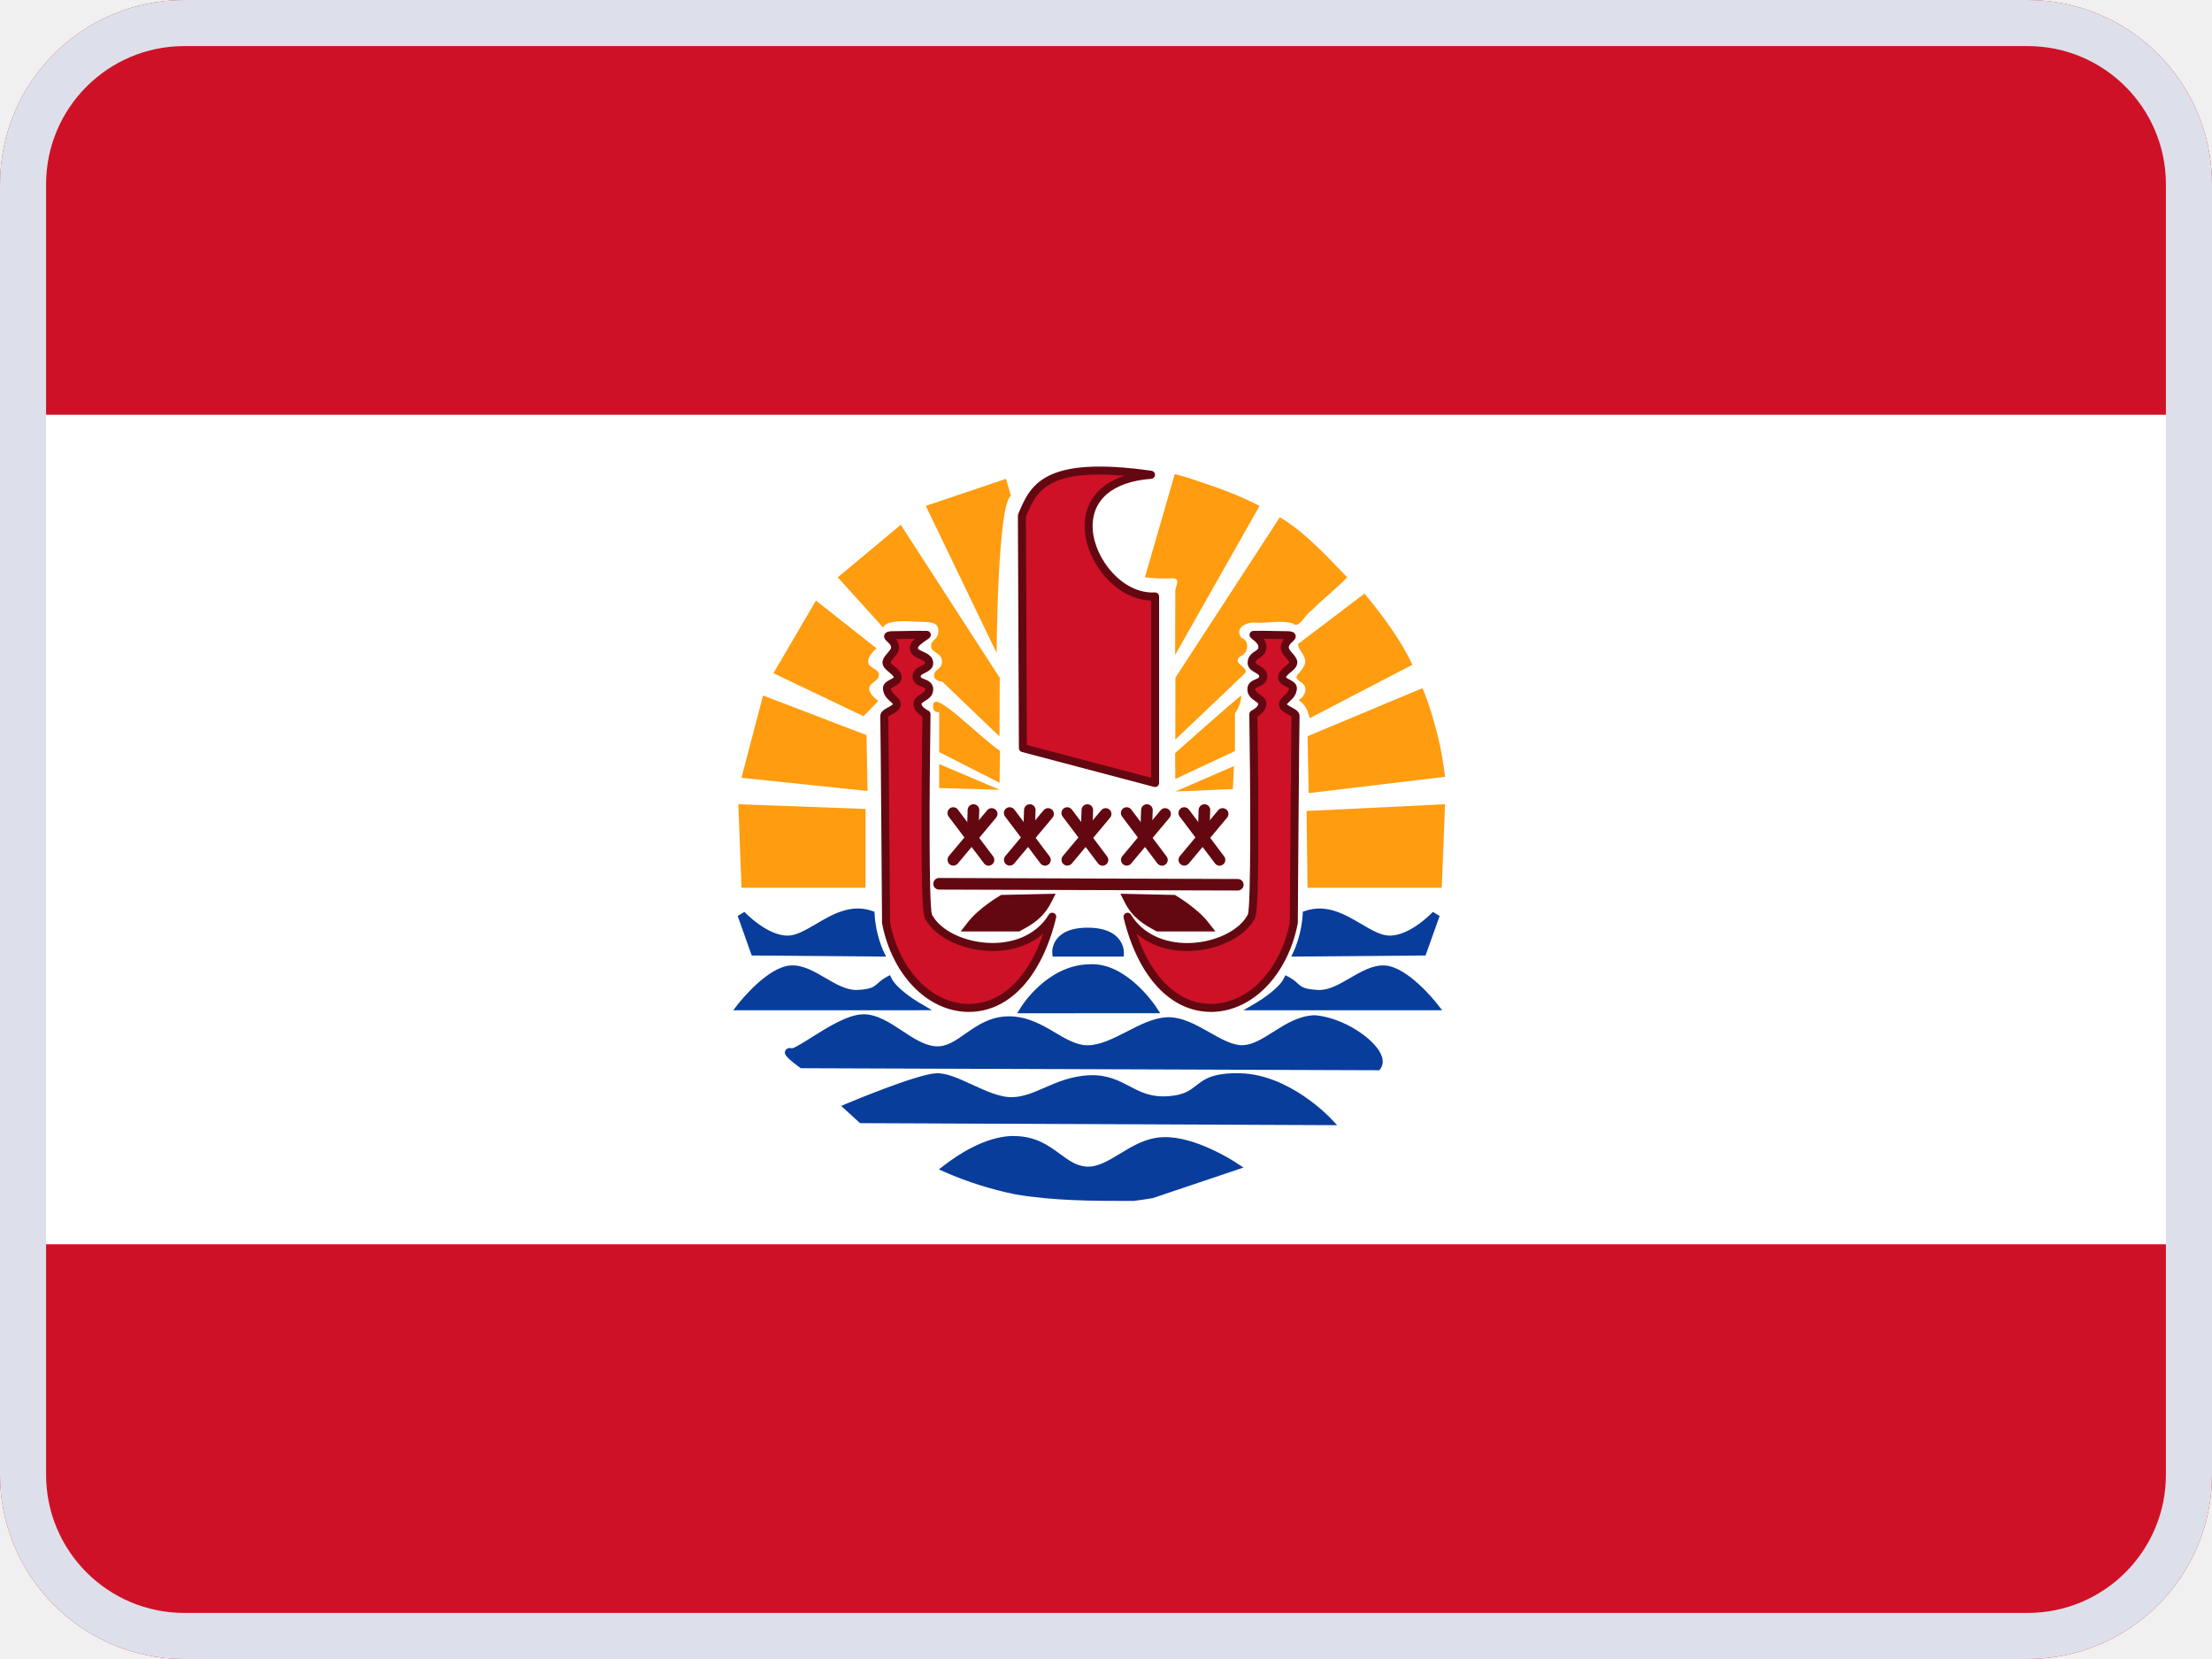
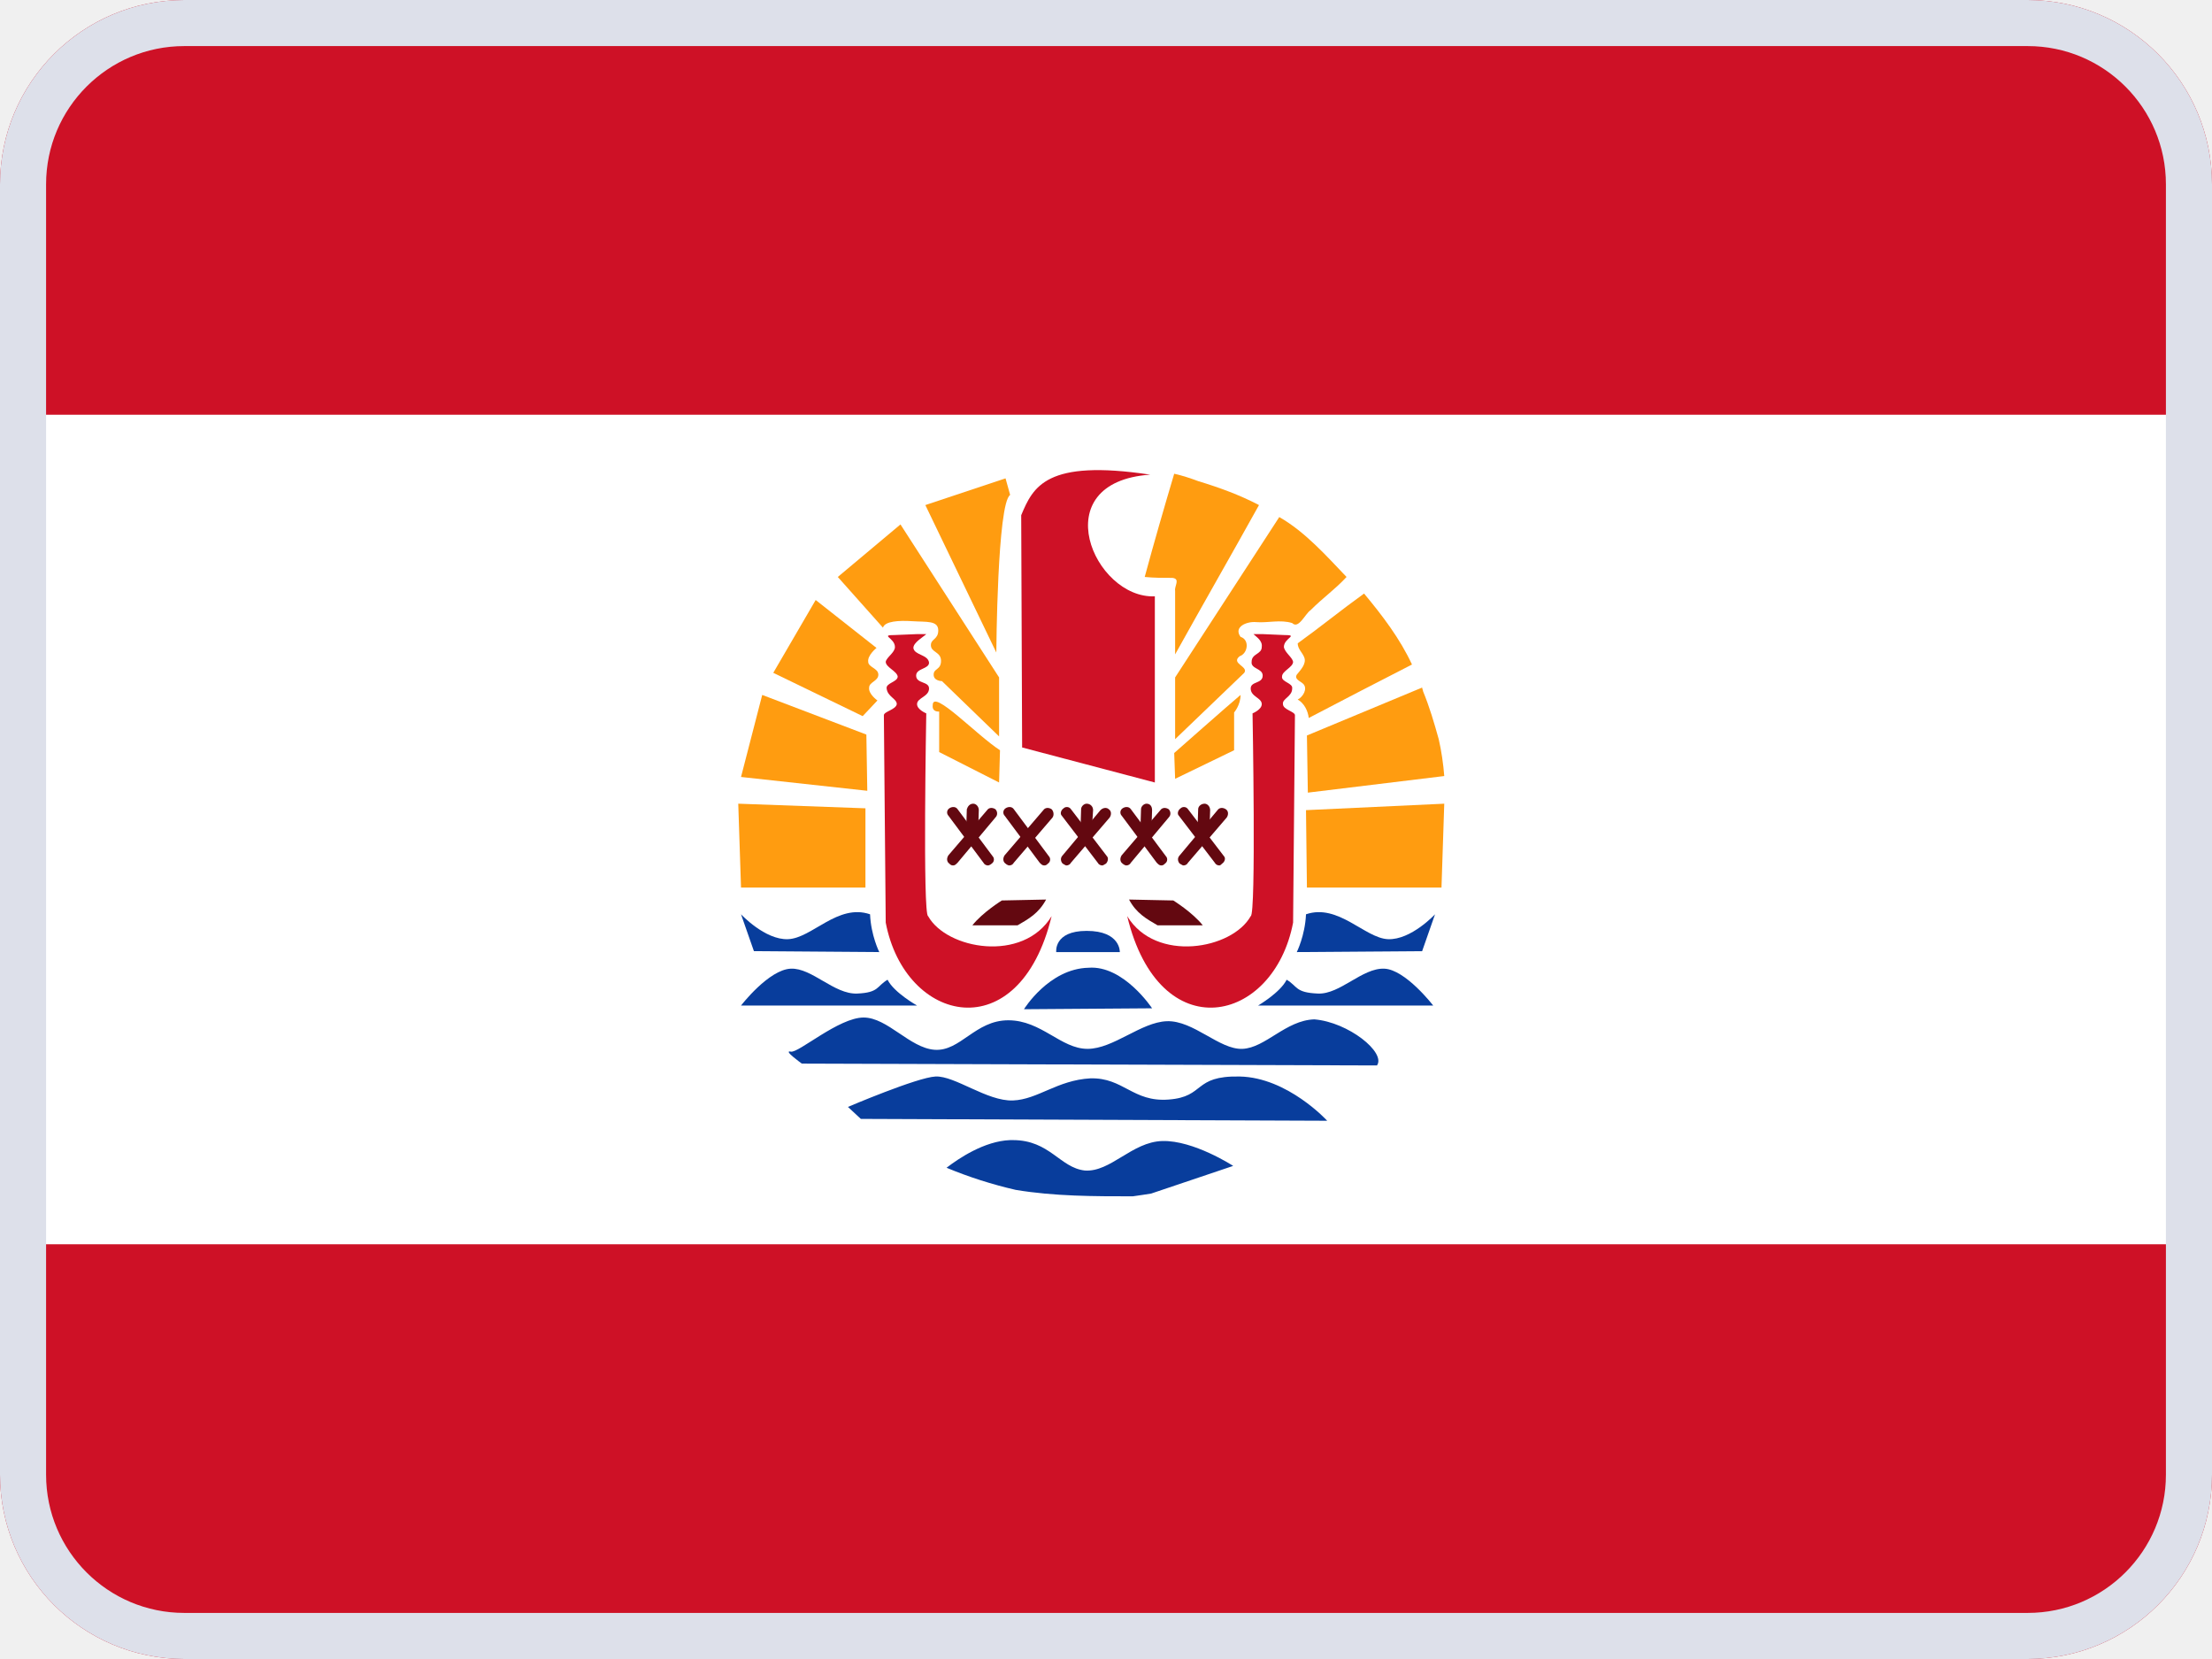
<svg xmlns="http://www.w3.org/2000/svg" width="24" height="18" viewBox="0 0 24 18" fill="none">
  <g clip-path="url(#clip0_1259_7267)">
    <path d="M0 0H24V18H0V0Z" fill="#CE1126" />
    <path d="M0 4.5H24V13.5H0V4.5Z" fill="white" />
-     <path d="M10.19 8.55V8.29L10.847 8.569L10.19 8.55Z" fill="#FF9C10" />
-     <path d="M10.19 8.16V7.727C10.19 7.727 10.114 7.738 10.125 7.652C10.128 7.471 10.606 7.981 10.85 8.147L10.845 8.493L10.19 8.16Z" fill="#FF9C10" />
-     <path d="M9.391 9.632V8.777L8.011 8.726L8.045 9.632H9.391Z" fill="#FF9C10" />
-     <path d="M9.413 8.582L9.402 7.976L8.279 7.546L8.045 8.439L9.413 8.582Z" fill="#FF9C10" />
-     <path d="M9.369 7.771L9.53 7.605C9.53 7.605 9.426 7.534 9.431 7.469C9.433 7.404 9.536 7.394 9.537 7.322C9.539 7.257 9.421 7.248 9.42 7.183C9.412 7.112 9.511 7.035 9.511 7.035L8.853 6.516L8.392 7.304L9.369 7.771Z" fill="#FF9C10" />
-     <path d="M14.187 9.632L14.176 8.799L15.679 8.726L15.643 9.632L14.187 9.632Z" fill="#FF9C10" />
-     <path d="M15.679 8.428C15.661 8.293 15.641 8.158 15.61 8.026C15.568 7.848 15.515 7.673 15.45 7.503C15.445 7.491 15.437 7.479 15.432 7.467L14.187 7.988L14.199 8.605L15.679 8.428Z" fill="#FF9C10" />
-     <path d="M14.805 6.44C14.556 6.628 14.331 6.801 14.083 6.988C14.084 7.042 14.138 7.084 14.153 7.135C14.187 7.208 14.118 7.272 14.076 7.323C14.042 7.37 14.116 7.394 14.14 7.422C14.194 7.477 14.148 7.565 14.09 7.597C14.159 7.639 14.194 7.716 14.209 7.793C14.581 7.599 14.953 7.406 15.325 7.212C15.191 6.931 15.002 6.681 14.805 6.44Z" fill="#FF9C10" />
-     <path d="M13.377 8.561L13.388 8.312L12.753 8.588L13.377 8.561Z" fill="#FF9C10" />
-     <path d="M12.75 8.171C12.75 8.171 13.341 7.644 13.467 7.546C13.467 7.654 13.399 7.738 13.399 7.738V8.149L12.752 8.452L12.75 8.171Z" fill="#FF9C10" />
-     <path d="M9.09 6.264L9.583 6.81C9.602 6.742 9.752 6.732 9.906 6.743C10.059 6.753 10.181 6.732 10.181 6.841C10.181 6.949 10.103 6.933 10.103 7.01C10.103 7.086 10.22 7.079 10.22 7.176C10.22 7.273 10.135 7.253 10.135 7.329C10.135 7.392 10.223 7.395 10.223 7.395L10.844 7.99L10.847 7.354L9.773 5.694L9.09 6.264Z" fill="#FF9C10" />
-     <path d="M10.045 5.489L10.813 7.084C10.813 7.084 10.823 5.465 10.969 5.379L10.915 5.195L10.045 5.489Z" fill="#FF9C10" />
-     <path d="M12.746 5.144C12.638 5.518 12.53 5.891 12.422 6.264C12.523 6.276 12.625 6.28 12.726 6.274C12.818 6.281 12.747 6.367 12.752 6.418C12.751 6.647 12.751 6.877 12.75 7.106C13.055 6.567 13.361 6.028 13.666 5.489C13.456 5.379 13.232 5.297 13.007 5.223C12.921 5.192 12.834 5.166 12.746 5.144Z" fill="#FF9C10" />
-     <path d="M13.886 5.612L12.753 7.353L12.752 8.024C13.004 7.784 13.258 7.545 13.509 7.304C13.556 7.237 13.357 7.203 13.457 7.121C13.547 7.093 13.562 6.947 13.467 6.919C13.389 6.804 13.538 6.743 13.632 6.756C13.763 6.762 13.898 6.727 14.025 6.763C14.095 6.831 14.161 6.662 14.23 6.624C14.366 6.487 14.482 6.403 14.617 6.264C14.394 6.033 14.162 5.777 13.886 5.612Z" fill="#FF9C10" />
-     <path d="M10.964 12.373C10.685 12.389 10.408 12.577 10.277 12.677C10.511 12.779 10.76 12.859 11.025 12.914C11.448 12.985 11.87 12.985 12.293 12.985C12.362 12.976 12.43 12.966 12.497 12.955L13.387 12.655C13.387 12.655 12.959 12.372 12.62 12.384C12.28 12.396 12.051 12.729 11.777 12.704C11.504 12.68 11.394 12.373 11 12.373C10.988 12.373 10.976 12.372 10.964 12.373Z" fill="#083D9C" />
-     <path d="M12.276 13.03C11.864 13.03 11.438 13.03 11.018 12.959C10.753 12.905 10.498 12.824 10.259 12.72L10.187 12.688L10.249 12.64C10.392 12.53 10.673 12.343 10.961 12.326C10.97 12.326 10.979 12.326 10.989 12.326H11C11.237 12.326 11.378 12.43 11.502 12.521C11.595 12.589 11.675 12.648 11.782 12.657C11.903 12.668 12.022 12.596 12.149 12.519C12.283 12.437 12.436 12.344 12.618 12.338C12.968 12.324 13.395 12.604 13.413 12.616L13.492 12.668L12.505 13C12.439 13.011 12.37 13.021 12.299 13.03H12.284C12.281 13.03 12.278 13.03 12.275 13.03L12.276 13.03ZM10.37 12.666C10.582 12.753 10.805 12.821 11.035 12.868C11.449 12.938 11.873 12.938 12.284 12.938H12.29C12.358 12.929 12.424 12.92 12.486 12.909L13.278 12.643C13.139 12.564 12.855 12.422 12.621 12.43C12.463 12.436 12.328 12.518 12.196 12.598C12.057 12.683 11.924 12.763 11.773 12.75C11.64 12.738 11.546 12.669 11.447 12.596C11.328 12.509 11.206 12.419 11 12.419H10.987C10.98 12.419 10.973 12.419 10.966 12.419C10.741 12.431 10.515 12.563 10.37 12.666Z" fill="#083D9C" />
-     <path d="M14.408 12.164C14.408 12.164 13.97 11.699 13.455 11.688C12.94 11.677 13.083 11.905 12.689 11.937C12.295 11.969 12.196 11.699 11.835 11.71C11.473 11.72 11.265 11.937 10.992 11.948C10.718 11.959 10.367 11.677 10.159 11.688C9.952 11.699 9.207 12.013 9.207 12.013L9.349 12.143L14.408 12.164Z" fill="#083D9C" />
-     <path d="M14.508 12.208L9.331 12.186L9.127 11.999L9.189 11.973C9.22 11.96 9.943 11.656 10.157 11.645C10.265 11.639 10.399 11.7 10.541 11.765C10.695 11.836 10.854 11.91 10.989 11.904C11.107 11.9 11.217 11.852 11.332 11.802C11.472 11.741 11.63 11.672 11.832 11.666C12.017 11.661 12.137 11.724 12.253 11.784C12.375 11.849 12.491 11.909 12.684 11.893C12.848 11.88 12.91 11.831 12.976 11.78C13.065 11.71 13.156 11.638 13.455 11.645C13.982 11.656 14.42 12.115 14.438 12.134L14.508 12.208L14.508 12.208ZM9.365 12.099L14.297 12.12C14.152 11.991 13.82 11.739 13.454 11.731C13.186 11.726 13.11 11.785 13.03 11.848C12.957 11.905 12.882 11.964 12.692 11.98C12.474 11.998 12.341 11.929 12.213 11.861C12.102 11.803 11.997 11.748 11.835 11.753C11.65 11.758 11.506 11.821 11.367 11.881C11.244 11.935 11.127 11.986 10.993 11.991C10.837 11.997 10.668 11.919 10.504 11.845C10.373 11.784 10.248 11.727 10.161 11.731C9.997 11.74 9.469 11.951 9.285 12.027L9.365 12.099Z" fill="#083D9C" />
-     <path d="M8.702 11.547L14.944 11.569C15.042 11.428 14.637 11.092 14.265 11.06C13.958 11.071 13.739 11.374 13.487 11.385C13.235 11.396 12.951 11.071 12.666 11.082C12.381 11.093 12.085 11.385 11.801 11.385C11.517 11.385 11.308 11.071 10.947 11.071C10.585 11.071 10.421 11.417 10.148 11.396C9.874 11.374 9.633 11.049 9.37 11.049C9.107 11.049 8.669 11.439 8.582 11.417C8.494 11.396 8.702 11.547 8.702 11.547Z" fill="#083D9C" />
-     <path d="M14.966 11.612H14.944L8.688 11.59L8.677 11.582C8.497 11.451 8.509 11.426 8.521 11.399C8.528 11.385 8.546 11.363 8.592 11.374C8.618 11.374 8.72 11.309 8.803 11.257C8.981 11.145 9.202 11.005 9.37 11.005C9.518 11.005 9.655 11.096 9.787 11.183C9.906 11.262 10.028 11.343 10.151 11.352C10.267 11.361 10.363 11.294 10.474 11.216C10.601 11.127 10.745 11.027 10.947 11.027C11.149 11.027 11.309 11.121 11.449 11.204C11.568 11.274 11.679 11.341 11.801 11.341C11.936 11.341 12.082 11.266 12.223 11.194C12.367 11.12 12.515 11.043 12.665 11.037C12.824 11.032 12.976 11.118 13.123 11.201C13.253 11.275 13.377 11.345 13.486 11.34C13.594 11.336 13.7 11.268 13.813 11.197C13.95 11.11 14.091 11.021 14.264 11.015H14.269C14.573 11.042 14.902 11.263 14.982 11.436C15.018 11.512 15 11.563 14.98 11.592L14.967 11.611L14.966 11.612ZM8.716 11.503L14.915 11.525C14.917 11.511 14.913 11.494 14.903 11.473C14.834 11.325 14.534 11.128 14.264 11.104C14.115 11.11 13.985 11.192 13.859 11.271C13.736 11.349 13.62 11.423 13.489 11.428C13.355 11.434 13.221 11.358 13.08 11.278C12.943 11.2 12.802 11.12 12.668 11.125C12.538 11.13 12.398 11.202 12.262 11.272C12.112 11.349 11.957 11.428 11.801 11.428C11.655 11.428 11.534 11.356 11.404 11.28C11.268 11.199 11.127 11.115 10.947 11.115C10.768 11.115 10.646 11.203 10.524 11.288C10.404 11.372 10.291 11.451 10.144 11.439C10 11.428 9.867 11.341 9.739 11.257C9.612 11.172 9.491 11.093 9.37 11.093C9.227 11.093 9.009 11.231 8.849 11.332C8.756 11.391 8.693 11.43 8.646 11.449C8.668 11.466 8.693 11.486 8.717 11.504L8.716 11.503Z" fill="#083D9C" />
-     <path d="M11.114 10.95L12.508 10.95C12.508 10.95 12.196 10.474 11.811 10.507C11.383 10.518 11.114 10.95 11.114 10.95Z" fill="#083D9C" />
-     <path d="M11.036 10.994L11.078 10.927C11.089 10.909 11.364 10.475 11.81 10.463C12.214 10.43 12.531 10.906 12.544 10.926L12.588 10.993L11.036 10.994ZM11.849 10.549C11.838 10.549 11.826 10.549 11.815 10.55C11.514 10.557 11.293 10.789 11.2 10.907L12.422 10.906C12.326 10.786 12.104 10.549 11.849 10.549Z" fill="#083D9C" />
-     <path d="M15.558 10.917H13.652C13.652 10.917 13.898 10.773 13.966 10.64C14.089 10.706 14.055 10.773 14.302 10.784C14.549 10.795 14.785 10.507 15.02 10.518C15.255 10.529 15.558 10.917 15.558 10.917Z" fill="#083D9C" />
-     <path d="M15.647 10.961H13.491L13.63 10.88C13.696 10.841 13.877 10.72 13.927 10.62L13.947 10.581L13.986 10.602C14.03 10.625 14.056 10.648 14.078 10.669C14.12 10.707 14.151 10.734 14.304 10.741C14.416 10.746 14.534 10.678 14.647 10.612C14.768 10.542 14.892 10.469 15.022 10.475C15.274 10.487 15.579 10.874 15.592 10.891L15.647 10.961ZM13.796 10.874H15.465C15.355 10.751 15.163 10.569 15.018 10.562C14.914 10.557 14.806 10.62 14.691 10.687C14.566 10.759 14.438 10.834 14.3 10.828C14.128 10.82 14.079 10.787 14.02 10.733C14.008 10.723 13.995 10.711 13.98 10.7C13.934 10.764 13.86 10.827 13.796 10.874Z" fill="#083D9C" />
-     <path d="M8.045 10.917H9.952C9.952 10.917 9.705 10.773 9.638 10.64C9.514 10.706 9.548 10.773 9.301 10.784C9.054 10.795 8.819 10.507 8.583 10.518C8.348 10.529 8.045 10.917 8.045 10.917Z" fill="#083D9C" />
-     <path d="M9.952 10.961H7.956L8.011 10.89C8.024 10.874 8.329 10.487 8.581 10.475C8.712 10.468 8.836 10.541 8.956 10.611C9.07 10.678 9.187 10.745 9.299 10.741C9.453 10.734 9.483 10.706 9.525 10.668C9.548 10.648 9.574 10.625 9.617 10.601L9.656 10.58L9.676 10.62C9.727 10.719 9.908 10.841 9.973 10.879L10.112 10.96L9.952 10.961ZM8.139 10.874H9.808C9.744 10.827 9.67 10.764 9.624 10.7C9.608 10.711 9.596 10.723 9.584 10.733C9.524 10.787 9.476 10.82 9.303 10.827C9.165 10.834 9.037 10.758 8.913 10.687C8.798 10.62 8.689 10.557 8.585 10.561C8.441 10.568 8.248 10.751 8.139 10.874Z" fill="#083D9C" />
-     <path d="M9.545 10.335C9.545 10.335 9.457 10.151 9.447 9.924C9.096 9.805 8.812 10.184 8.56 10.195C8.308 10.205 8.045 9.924 8.045 9.924L8.187 10.325L9.545 10.335Z" fill="#083D9C" />
-     <path d="M9.614 10.379L8.156 10.367L8.004 9.938L8.077 9.894C8.08 9.897 8.33 10.162 8.558 10.151C8.646 10.147 8.746 10.088 8.853 10.026C9.029 9.922 9.229 9.804 9.461 9.883L9.488 9.892L9.49 9.922C9.5 10.137 9.583 10.315 9.584 10.317L9.614 10.379ZM8.218 10.281L9.48 10.291C9.454 10.221 9.416 10.099 9.405 9.957C9.222 9.909 9.056 10.006 8.896 10.101C8.781 10.168 8.671 10.233 8.561 10.238C8.404 10.245 8.248 10.151 8.143 10.069L8.218 10.281Z" fill="#083D9C" />
-     <path d="M15.437 10.325L14.079 10.335C14.079 10.335 14.167 10.151 14.177 9.924C14.528 9.805 14.812 10.184 15.064 10.195C15.316 10.205 15.579 9.924 15.579 9.924L15.437 10.325Z" fill="#083D9C" />
-     <path d="M14.01 10.379L14.039 10.317C14.039 10.317 14.123 10.137 14.134 9.922L14.135 9.892L14.163 9.883C14.394 9.804 14.595 9.922 14.771 10.026C14.877 10.088 14.977 10.147 15.066 10.151C15.294 10.162 15.544 9.897 15.547 9.894L15.62 9.938L15.467 10.367L14.01 10.379ZM14.219 9.957C14.208 10.099 14.17 10.222 14.144 10.291L15.405 10.281L15.481 10.069C15.375 10.151 15.219 10.244 15.062 10.238C14.952 10.233 14.842 10.169 14.727 10.101C14.567 10.007 14.402 9.909 14.219 9.957Z" fill="#083D9C" />
-     <path d="M11.46 10.336H12.15C12.15 10.336 12.161 10.108 11.8 10.108C11.438 10.108 11.46 10.336 11.46 10.336Z" fill="#083D9C" />
-     <path d="M12.192 10.379H11.421L11.417 10.34C11.417 10.336 11.409 10.249 11.479 10.173C11.544 10.101 11.652 10.065 11.8 10.065C11.949 10.065 12.058 10.101 12.126 10.172C12.198 10.248 12.194 10.334 12.194 10.338L12.192 10.379ZM11.509 10.292H12.1C12.093 10.274 12.082 10.252 12.062 10.231C12.011 10.179 11.921 10.152 11.8 10.152C11.68 10.152 11.592 10.179 11.544 10.23C11.524 10.251 11.514 10.274 11.509 10.292Z" fill="#083D9C" />
-     <path d="M11.098 8.117L12.533 8.496V6.472C11.876 6.505 11.328 5.239 12.489 5.152C11.35 4.99 11.219 5.282 11.088 5.596L11.098 8.117Z" fill="#CE1126" />
-     <path d="M12.533 8.539C12.53 8.539 12.525 8.539 12.522 8.538L11.087 8.159C11.068 8.154 11.055 8.137 11.055 8.117L11.044 5.595C11.044 5.59 11.045 5.584 11.047 5.578C11.179 5.265 11.315 4.94 12.495 5.108C12.517 5.112 12.533 5.131 12.532 5.153C12.531 5.175 12.514 5.193 12.492 5.195C12.069 5.226 11.837 5.427 11.856 5.744C11.877 6.068 12.182 6.447 12.53 6.428C12.543 6.428 12.554 6.432 12.562 6.44C12.571 6.449 12.576 6.46 12.576 6.472V8.496C12.576 8.509 12.569 8.522 12.559 8.53C12.551 8.536 12.543 8.539 12.533 8.539ZM11.142 8.083L12.489 8.439V6.516C12.107 6.504 11.792 6.106 11.77 5.749C11.752 5.465 11.909 5.257 12.201 5.162C11.356 5.088 11.242 5.338 11.131 5.604L11.142 8.083Z" fill="#630810" />
-     <path d="M11.418 9.946C11.106 10.457 10.271 10.306 10.077 9.949C10.018 9.933 10.053 7.749 10.053 7.749C10.053 7.749 9.96 7.707 9.955 7.64C9.951 7.572 10.082 7.566 10.082 7.48C10.082 7.393 9.948 7.427 9.946 7.34C9.946 7.256 10.088 7.268 10.082 7.191C10.074 7.104 9.923 7.116 9.916 7.036C9.911 6.973 10.025 6.917 10.056 6.889L9.951 6.887L9.712 6.892C9.542 6.892 9.715 6.929 9.712 7.025C9.711 7.089 9.626 7.131 9.618 7.186C9.616 7.242 9.739 7.282 9.741 7.349C9.742 7.41 9.619 7.414 9.624 7.47C9.632 7.565 9.733 7.586 9.731 7.644C9.73 7.701 9.595 7.723 9.595 7.769C9.599 7.858 9.614 10.014 9.614 10.014C9.829 11.112 11.066 11.392 11.418 9.946Z" fill="#CE1126" />
-     <path d="M10.512 10.979C10.507 10.979 10.501 10.979 10.495 10.979C10.059 10.969 9.679 10.576 9.571 10.022C9.571 10.02 9.57 10.017 9.57 10.014C9.57 9.993 9.555 7.858 9.551 7.771C9.551 7.721 9.596 7.697 9.636 7.675C9.652 7.666 9.683 7.649 9.688 7.64C9.688 7.636 9.67 7.62 9.659 7.61C9.628 7.582 9.585 7.543 9.58 7.474C9.576 7.417 9.626 7.391 9.66 7.373C9.672 7.367 9.694 7.355 9.697 7.349C9.697 7.335 9.668 7.312 9.647 7.294C9.612 7.265 9.572 7.232 9.575 7.183C9.58 7.141 9.607 7.111 9.63 7.085C9.648 7.064 9.668 7.042 9.668 7.024C9.669 7.001 9.646 6.979 9.627 6.962C9.608 6.944 9.583 6.92 9.596 6.887C9.612 6.848 9.66 6.848 9.711 6.848L9.949 6.844L10.057 6.845C10.075 6.845 10.09 6.856 10.097 6.873C10.103 6.889 10.098 6.908 10.085 6.92C10.075 6.929 10.062 6.939 10.045 6.95C10.021 6.966 9.958 7.01 9.959 7.033C9.96 7.045 9.981 7.055 10.014 7.07C10.058 7.09 10.119 7.117 10.125 7.186C10.13 7.254 10.074 7.282 10.036 7.301C10.001 7.318 9.989 7.326 9.989 7.339C9.989 7.35 9.993 7.354 10.03 7.369C10.066 7.383 10.125 7.406 10.125 7.479C10.125 7.552 10.071 7.583 10.035 7.606C10.021 7.615 9.998 7.63 9.998 7.637C10 7.667 10.049 7.699 10.07 7.709C10.086 7.716 10.096 7.732 10.096 7.749C10.084 8.531 10.077 9.798 10.111 9.922C10.112 9.924 10.113 9.926 10.114 9.928C10.208 10.1 10.469 10.224 10.749 10.231C11.026 10.237 11.257 10.125 11.38 9.923C11.391 9.905 11.414 9.898 11.434 9.906C11.453 9.914 11.464 9.935 11.459 9.956C11.303 10.598 10.951 10.979 10.512 10.979ZM9.657 10.009C9.758 10.521 10.103 10.883 10.497 10.892C10.854 10.9 11.154 10.619 11.319 10.129C11.174 10.257 10.974 10.324 10.747 10.318C10.442 10.311 10.155 10.172 10.043 9.979C10.013 9.941 9.997 9.772 9.999 8.843C10 8.369 10.007 7.891 10.008 7.775C9.973 7.754 9.916 7.709 9.911 7.643C9.908 7.585 9.954 7.555 9.988 7.533C10.022 7.511 10.038 7.499 10.038 7.479C10.038 7.469 10.036 7.465 9.998 7.45C9.963 7.436 9.904 7.413 9.901 7.341C9.902 7.27 9.959 7.242 9.997 7.223C10.026 7.209 10.039 7.201 10.038 7.194C10.036 7.177 10.019 7.168 9.978 7.149C9.936 7.13 9.877 7.105 9.872 7.039C9.869 6.996 9.894 6.96 9.926 6.93L9.721 6.934C9.739 6.958 9.755 6.988 9.754 7.026C9.753 7.075 9.72 7.112 9.694 7.142C9.68 7.157 9.665 7.175 9.661 7.187C9.666 7.197 9.688 7.215 9.702 7.227C9.737 7.257 9.782 7.293 9.783 7.348C9.784 7.406 9.733 7.433 9.699 7.45C9.688 7.456 9.672 7.464 9.666 7.47C9.67 7.503 9.692 7.523 9.716 7.546C9.742 7.569 9.774 7.599 9.773 7.645C9.772 7.7 9.719 7.729 9.676 7.752C9.664 7.758 9.645 7.769 9.637 7.775C9.642 7.925 9.656 9.877 9.657 10.009Z" fill="#630810" />
-     <path d="M12.233 9.946C12.545 10.457 13.379 10.306 13.574 9.949C13.633 9.933 13.598 7.749 13.598 7.749C13.598 7.749 13.691 7.707 13.696 7.64C13.7 7.572 13.577 7.566 13.577 7.48C13.577 7.393 13.703 7.427 13.706 7.34C13.705 7.256 13.574 7.262 13.58 7.185C13.588 7.098 13.691 7.108 13.697 7.028C13.702 6.959 13.632 6.917 13.6 6.889L13.701 6.887L13.94 6.892C14.109 6.892 13.937 6.929 13.94 7.025C13.941 7.089 14.026 7.131 14.033 7.186C14.036 7.242 13.912 7.282 13.911 7.349C13.909 7.41 14.032 7.414 14.028 7.47C14.02 7.565 13.919 7.586 13.921 7.644C13.922 7.701 14.057 7.723 14.057 7.769C14.053 7.858 14.038 10.014 14.038 10.014C13.823 11.112 12.585 11.392 12.233 9.946Z" fill="#CE1126" />
-     <path d="M13.139 10.979C12.701 10.979 12.347 10.598 12.191 9.957C12.186 9.936 12.197 9.914 12.217 9.906C12.237 9.898 12.26 9.905 12.271 9.924C12.394 10.126 12.624 10.237 12.902 10.232C13.181 10.225 13.442 10.1 13.536 9.928C13.537 9.926 13.539 9.924 13.54 9.922C13.574 9.799 13.567 8.531 13.555 7.75C13.555 7.732 13.565 7.717 13.58 7.709C13.603 7.699 13.651 7.667 13.652 7.637C13.653 7.63 13.634 7.617 13.618 7.606C13.585 7.583 13.534 7.548 13.534 7.479C13.534 7.407 13.59 7.384 13.624 7.37C13.659 7.355 13.662 7.351 13.662 7.338C13.662 7.325 13.652 7.316 13.618 7.297C13.583 7.277 13.531 7.247 13.537 7.181C13.542 7.116 13.585 7.088 13.616 7.067C13.643 7.049 13.652 7.042 13.653 7.025C13.656 6.992 13.628 6.967 13.592 6.938C13.584 6.931 13.577 6.926 13.571 6.92C13.558 6.908 13.554 6.889 13.56 6.873C13.566 6.856 13.582 6.845 13.6 6.845L13.701 6.844L13.941 6.848C13.991 6.848 14.04 6.848 14.055 6.887C14.068 6.92 14.043 6.944 14.024 6.962C14.005 6.979 13.982 7.001 13.983 7.024C13.983 7.042 14.002 7.064 14.021 7.085C14.044 7.111 14.07 7.141 14.076 7.179C14.079 7.232 14.039 7.265 14.004 7.294C13.983 7.311 13.954 7.335 13.954 7.35C13.957 7.355 13.979 7.367 13.991 7.373C14.025 7.391 14.075 7.417 14.071 7.474C14.066 7.543 14.023 7.582 13.992 7.61C13.981 7.62 13.964 7.636 13.964 7.642C13.968 7.649 13.998 7.666 14.015 7.675C14.055 7.697 14.1 7.721 14.1 7.768C14.096 7.857 14.081 9.993 14.081 10.014C14.081 10.017 14.081 10.02 14.08 10.022C13.972 10.576 13.592 10.969 13.156 10.979C13.15 10.979 13.144 10.979 13.139 10.979ZM12.332 10.129C12.497 10.619 12.796 10.899 13.154 10.892C13.548 10.883 13.893 10.521 13.994 10.009C13.995 9.878 14.008 7.945 14.013 7.775C14.006 7.768 13.987 7.758 13.974 7.751C13.931 7.728 13.879 7.699 13.877 7.644C13.876 7.599 13.908 7.569 13.934 7.546C13.959 7.523 13.981 7.503 13.985 7.469C13.979 7.464 13.962 7.455 13.952 7.45C13.918 7.432 13.866 7.405 13.867 7.348C13.869 7.293 13.913 7.256 13.949 7.226C13.963 7.215 13.985 7.196 13.989 7.187C13.985 7.175 13.97 7.158 13.957 7.142C13.931 7.112 13.898 7.075 13.896 7.026C13.895 6.988 13.911 6.958 13.93 6.934L13.708 6.93C13.729 6.956 13.743 6.99 13.74 7.031C13.736 7.091 13.695 7.119 13.665 7.139C13.636 7.158 13.626 7.167 13.624 7.188C13.623 7.197 13.63 7.203 13.662 7.222C13.697 7.242 13.749 7.272 13.75 7.339C13.747 7.412 13.692 7.436 13.658 7.45C13.623 7.465 13.621 7.468 13.621 7.479C13.621 7.5 13.636 7.512 13.668 7.534C13.7 7.556 13.744 7.586 13.74 7.643C13.736 7.709 13.678 7.753 13.643 7.775C13.645 7.891 13.652 8.369 13.652 8.843C13.655 9.772 13.639 9.941 13.608 9.979C13.496 10.172 13.209 10.311 12.905 10.318C12.677 10.324 12.477 10.256 12.332 10.129Z" fill="#630810" />
-     <path d="M11.044 10.043C11.165 9.979 11.274 9.913 11.351 9.762L10.88 9.773C10.88 9.773 10.661 9.903 10.551 10.043H11.044Z" fill="#630810" />
-     <path d="M11.06 10.106H10.423L10.502 10.005C10.617 9.856 10.838 9.724 10.848 9.719L10.861 9.71L11.454 9.697L11.406 9.79C11.324 9.954 11.207 10.027 11.073 10.098L11.06 10.106ZM10.7 9.981H11.028C11.11 9.936 11.178 9.894 11.234 9.828L10.898 9.835C10.866 9.856 10.779 9.912 10.7 9.981Z" fill="#630810" />
-     <path d="M12.566 10.043C12.445 9.979 12.336 9.913 12.259 9.762L12.73 9.773C12.73 9.773 12.949 9.903 13.059 10.043H12.566Z" fill="#630810" />
-     <path d="M13.187 10.106H12.55L12.536 10.098C12.403 10.027 12.286 9.954 12.203 9.79L12.156 9.697L12.748 9.71L12.762 9.719C12.771 9.724 12.992 9.856 13.108 10.005L13.187 10.106ZM12.582 9.981H12.91C12.832 9.912 12.745 9.856 12.712 9.835L12.377 9.828C12.432 9.894 12.5 9.936 12.582 9.981Z" fill="#630810" />
-     <path d="M10.188 9.589L13.43 9.6L10.188 9.589Z" fill="#630810" />
-     <path d="M13.43 9.662L10.188 9.652C10.154 9.652 10.126 9.623 10.126 9.589C10.126 9.554 10.154 9.526 10.189 9.526L13.43 9.537C13.465 9.537 13.493 9.565 13.493 9.6C13.493 9.635 13.464 9.662 13.43 9.662Z" fill="#630810" />
-     <path d="M10.343 8.821L10.726 9.33L10.343 8.821Z" fill="#630810" />
-     <path d="M10.726 9.393C10.707 9.393 10.688 9.384 10.676 9.367L10.292 8.859C10.272 8.831 10.277 8.792 10.305 8.771C10.332 8.75 10.372 8.756 10.392 8.783L10.776 9.292C10.796 9.32 10.791 9.359 10.764 9.379C10.752 9.388 10.739 9.393 10.726 9.393Z" fill="#630810" />
-     <path d="M10.343 9.329L10.759 8.832L10.343 9.329Z" fill="#630810" />
-     <path d="M10.343 9.392C10.329 9.392 10.315 9.387 10.303 9.377C10.277 9.355 10.273 9.315 10.295 9.288L10.711 8.791C10.733 8.764 10.773 8.761 10.8 8.783C10.827 8.805 10.83 8.844 10.808 8.871L10.392 9.369C10.379 9.384 10.361 9.392 10.343 9.392Z" fill="#630810" />
-     <path d="M10.562 8.788L10.552 9.102L10.562 8.788Z" fill="#630810" />
-     <path d="M10.552 9.165H10.549C10.515 9.163 10.488 9.135 10.489 9.1L10.499 8.786C10.501 8.752 10.53 8.725 10.564 8.726C10.599 8.727 10.626 8.756 10.625 8.79L10.614 9.104C10.613 9.138 10.585 9.165 10.552 9.165Z" fill="#630810" />
-     <path d="M10.955 8.821L11.338 9.33L10.955 8.821Z" fill="#630810" />
-     <path d="M11.338 9.393C11.319 9.393 11.301 9.384 11.288 9.367L10.905 8.859C10.884 8.831 10.889 8.792 10.917 8.771C10.944 8.75 10.984 8.756 11.005 8.783L11.388 9.292C11.409 9.32 11.403 9.359 11.376 9.38C11.364 9.388 11.351 9.393 11.338 9.393Z" fill="#630810" />
-     <path d="M10.955 9.329L11.372 8.832L10.955 9.329Z" fill="#630810" />
-     <path d="M10.955 9.392C10.941 9.392 10.927 9.387 10.915 9.377C10.889 9.355 10.885 9.316 10.907 9.289L11.323 8.791C11.345 8.764 11.385 8.761 11.412 8.783C11.439 8.805 11.442 8.844 11.42 8.871L11.004 9.369C10.991 9.384 10.973 9.392 10.955 9.392Z" fill="#630810" />
-     <path d="M11.174 8.788L11.163 9.102L11.174 8.788Z" fill="#630810" />
-     <path d="M11.163 9.165H11.16C11.126 9.163 11.099 9.135 11.1 9.1L11.111 8.786C11.112 8.752 11.141 8.725 11.175 8.726C11.21 8.727 11.237 8.756 11.236 8.79L11.225 9.104C11.224 9.138 11.196 9.165 11.163 9.165Z" fill="#630810" />
-     <path d="M11.579 8.821L11.963 9.33L11.579 8.821Z" fill="#630810" />
-     <path d="M11.963 9.393C11.944 9.393 11.925 9.384 11.913 9.367L11.529 8.859C11.508 8.831 11.514 8.792 11.541 8.771C11.569 8.75 11.608 8.756 11.629 8.783L12.012 9.292C12.033 9.32 12.028 9.359 12 9.38C11.989 9.388 11.976 9.393 11.963 9.393Z" fill="#630810" />
-     <path d="M11.58 9.329L11.996 8.832L11.58 9.329Z" fill="#630810" />
-     <path d="M11.58 9.392C11.566 9.392 11.552 9.387 11.54 9.377C11.513 9.355 11.51 9.315 11.532 9.288L11.948 8.791C11.97 8.764 12.01 8.761 12.037 8.783C12.063 8.805 12.067 8.844 12.045 8.871L11.629 9.369C11.616 9.384 11.598 9.392 11.58 9.392Z" fill="#630810" />
-     <path d="M11.798 8.788L11.788 9.102L11.798 8.788Z" fill="#630810" />
-     <path d="M11.787 9.165H11.785C11.75 9.164 11.723 9.135 11.724 9.1L11.735 8.786C11.736 8.752 11.766 8.725 11.8 8.726C11.834 8.727 11.861 8.756 11.86 8.79L11.85 9.104C11.848 9.138 11.82 9.165 11.787 9.165Z" fill="#630810" />
-     <path d="M12.225 8.821L12.608 9.33L12.225 8.821Z" fill="#630810" />
-     <path d="M12.608 9.393C12.589 9.393 12.57 9.384 12.557 9.367L12.174 8.859C12.153 8.831 12.159 8.792 12.186 8.771C12.214 8.75 12.253 8.756 12.274 8.783L12.657 9.292C12.678 9.32 12.673 9.359 12.645 9.38C12.634 9.388 12.621 9.393 12.608 9.393Z" fill="#630810" />
-     <path d="M12.225 9.329L12.641 8.832L12.225 9.329Z" fill="#630810" />
-     <path d="M12.225 9.392C12.21 9.392 12.196 9.387 12.185 9.377C12.158 9.355 12.155 9.316 12.177 9.289L12.593 8.791C12.615 8.764 12.655 8.761 12.681 8.783C12.708 8.805 12.712 8.844 12.69 8.871L12.273 9.369C12.261 9.384 12.243 9.392 12.225 9.392Z" fill="#630810" />
-     <path d="M12.444 8.788L12.433 9.102L12.444 8.788Z" fill="#630810" />
-     <path d="M12.433 9.165H12.431C12.396 9.163 12.369 9.135 12.37 9.1L12.381 8.786C12.382 8.752 12.411 8.725 12.446 8.726C12.48 8.727 12.508 8.756 12.507 8.79L12.496 9.104C12.494 9.138 12.466 9.165 12.433 9.165Z" fill="#630810" />
-     <path d="M12.85 8.821L13.233 9.33L12.85 8.821Z" fill="#630810" />
-     <path d="M13.232 9.393C13.214 9.393 13.195 9.384 13.182 9.367L12.799 8.859C12.778 8.831 12.783 8.792 12.811 8.771C12.839 8.75 12.878 8.756 12.899 8.783L13.282 9.292C13.303 9.32 13.297 9.359 13.27 9.38C13.258 9.388 13.245 9.393 13.232 9.393Z" fill="#630810" />
-     <path d="M12.85 9.329L13.266 8.832L12.85 9.329Z" fill="#630810" />
-     <path d="M12.849 9.392C12.835 9.392 12.821 9.387 12.809 9.377C12.783 9.355 12.779 9.316 12.801 9.289L13.217 8.791C13.239 8.764 13.279 8.761 13.306 8.783C13.333 8.805 13.336 8.844 13.314 8.871L12.898 9.369C12.885 9.384 12.867 9.392 12.849 9.392Z" fill="#630810" />
-     <path d="M13.069 8.788L13.058 9.102L13.069 8.788Z" fill="#630810" />
-     <path d="M13.058 9.165H13.055C13.021 9.163 12.994 9.135 12.995 9.1L13.005 8.786C13.007 8.752 13.037 8.725 13.07 8.726C13.105 8.727 13.132 8.756 13.131 8.79L13.12 9.104C13.119 9.138 13.091 9.165 13.058 9.165Z" fill="#630810" />
+     <path d="M10.19 8.16V7.72C10.19 7.72 10.11 7.73 10.12 7.65C10.12 7.47 10.60 7.98 10.85 8.14L10.84 8.49L10.19 8.16Z" fill="#FF9C10" />
+     <path d="M9.39 9.63V8.77L8.01 8.72L8.04 9.63H9.39Z" fill="#FF9C10" />
+     <path d="M9.41 8.58L9.40 7.97L8.27 7.54L8.04 8.43L9.41 8.58Z" fill="#FF9C10" />
+     <path d="M9.36 7.77L9.52 7.60C9.52 7.60 9.42 7.53 9.43 7.46C9.43 7.40 9.53 7.39 9.53 7.32C9.53 7.25 9.42 7.24 9.42 7.18C9.41 7.11 9.51 7.03 9.51 7.03L8.85 6.51L8.39 7.30L9.36 7.77Z" fill="#FF9C10" />
+     <path d="M14.18 9.63L14.17 8.79L15.67 8.72L15.64 9.63L14.18 9.63Z" fill="#FF9C10" />
+     <path d="M15.67 8.42C15.66 8.29 15.64 8.15 15.61 8.02C15.56 7.84 15.51 7.67 15.44 7.50C15.44 7.49 15.43 7.47 15.43 7.46L14.18 7.98L14.19 8.60L15.67 8.42Z" fill="#FF9C10" />
+     <path d="M14.80 6.44C14.55 6.62 14.33 6.80 14.08 6.98C14.08 7.04 14.13 7.08 14.15 7.13C14.18 7.20 14.11 7.27 14.07 7.32C14.04 7.37 14.11 7.39 14.14 7.42C14.19 7.47 14.14 7.56 14.08 7.59C14.15 7.63 14.19 7.71 14.20 7.79C14.58 7.59 14.95 7.40 15.32 7.21C15.19 6.93 15.00 6.68 14.80 6.44Z" fill="#FF9C10" />
+     <path d="M12.74 8.17C12.74 8.17 13.34 7.64 13.46 7.54C13.46 7.65 13.39 7.73 13.39 7.73V8.14L12.75 8.45L12.74 8.17Z" fill="#FF9C10" />
+     <path d="M9.09 6.26L9.58 6.81C9.60 6.74 9.75 6.73 9.90 6.74C10.05 6.75 10.18 6.73 10.18 6.84C10.18 6.94 10.10 6.93 10.10 7.00C10.10 7.08 10.21 7.07 10.21 7.17C10.21 7.27 10.13 7.25 10.13 7.32C10.13 7.39 10.22 7.39 10.22 7.39L10.84 7.99L10.84 7.35L9.77 5.69L9.09 6.26Z" fill="#FF9C10" />
+     <path d="M10.04 5.48L10.81 7.08C10.81 7.08 10.82 5.46 10.96 5.37L10.91 5.19L10.04 5.48Z" fill="#FF9C10" />
+     <path d="M12.74 5.14C12.63 5.51 12.52 5.89 12.42 6.26C12.52 6.27 12.62 6.27 12.72 6.27C12.81 6.28 12.74 6.36 12.75 6.41C12.75 6.64 12.75 6.87 12.75 7.10C13.05 6.56 13.36 6.02 13.66 5.48C13.45 5.37 13.23 5.29 13.00 5.22C12.92 5.19 12.83 5.16 12.74 5.14Z" fill="#FF9C10" />
+     <path d="M13.88 5.61L12.75 7.35L12.75 8.02C13.00 7.78 13.25 7.54 13.50 7.30C13.55 7.23 13.35 7.20 13.45 7.12C13.54 7.09 13.56 6.94 13.46 6.91C13.38 6.80 13.53 6.74 13.63 6.75C13.76 6.76 13.89 6.72 14.02 6.76C14.09 6.83 14.16 6.66 14.22 6.62C14.36 6.48 14.48 6.40 14.61 6.26C14.39 6.03 14.16 5.77 13.88 5.61Z" fill="#FF9C10" />
+     <path d="M10.96 12.37C10.68 12.38 10.40 12.57 10.27 12.67C10.51 12.77 10.76 12.85 11.02 12.91C11.44 12.98 11.87 12.98 12.29 12.98C12.36 12.97 12.43 12.96 12.49 12.95L13.38 12.65C13.38 12.65 12.95 12.37 12.61 12.38C12.28 12.39 12.05 12.72 11.77 12.70C11.50 12.67 11.39 12.37 10.99 12.37C10.98 12.37 10.97 12.37 10.96 12.37Z" fill="#083D9C" />
+     <path d="M14.40 12.16C14.40 12.16 13.97 11.69 13.45 11.68C12.94 11.67 13.08 11.90 12.68 11.93C12.29 11.96 12.19 11.69 11.83 11.70C11.47 11.72 11.26 11.93 10.99 11.94C10.71 11.95 10.36 11.67 10.15 11.68C9.95 11.69 9.20 12.01 9.20 12.01L9.34 12.14L14.40 12.16Z" fill="#083D9C" />
+     <path d="M8.70 11.54L14.94 11.56C15.04 11.42 14.63 11.09 14.26 11.06C13.95 11.07 13.73 11.37 13.48 11.38C13.23 11.39 12.95 11.07 12.66 11.08C12.38 11.09 12.08 11.38 11.80 11.38C11.51 11.38 11.30 11.07 10.94 11.07C10.58 11.07 10.42 11.41 10.14 11.39C9.87 11.37 9.63 11.04 9.37 11.04C9.10 11.04 8.66 11.43 8.58 11.41C8.49 11.39 8.70 11.54 8.70 11.54Z" fill="#083D9C" />
+     <path d="M11.11 10.95L12.50 10.94C12.50 10.94 12.19 10.47 11.81 10.50C11.38 10.51 11.11 10.95 11.11 10.95Z" fill="#083D9C" />
+     <path d="M15.55 10.91H13.65C13.65 10.91 13.89 10.77 13.96 10.63C14.08 10.70 14.05 10.77 14.30 10.78C14.54 10.79 14.78 10.50 15.02 10.51C15.25 10.52 15.55 10.91 15.55 10.91Z" fill="#083D9C" />
+     <path d="M8.04 10.91H9.95C9.95 10.91 9.70 10.77 9.63 10.63C9.51 10.70 9.54 10.77 9.30 10.78C9.05 10.79 8.81 10.50 8.58 10.51C8.34 10.52 8.04 10.91 8.04 10.91Z" fill="#083D9C" />
+     <path d="M9.54 10.33C9.54 10.33 9.45 10.15 9.44 9.92C9.09 9.80 8.81 10.18 8.55 10.19C8.30 10.20 8.04 9.92 8.04 9.92L8.18 10.32L9.54 10.33Z" fill="#083D9C" />
+     <path d="M15.43 10.32L14.07 10.33C14.07 10.33 14.16 10.15 14.17 9.92C14.52 9.80 14.81 10.18 15.06 10.19C15.31 10.20 15.57 9.92 15.57 9.92L15.43 10.32Z" fill="#083D9C" />
+     <path d="M11.46 10.33H12.15C12.15 10.33 12.16 10.10 11.79 10.10C11.43 10.10 11.46 10.33 11.46 10.33Z" fill="#083D9C" />
+     <path d="M11.09 8.11L12.53 8.49V6.47C11.87 6.50 11.32 5.23 12.48 5.15C11.35 4.98 11.21 5.28 11.08 5.59L11.09 8.11Z" fill="#CE1126" />
+     <path d="M11.41 9.94C11.10 10.45 10.27 10.30 10.07 9.94C10.01 9.93 10.05 7.74 10.05 7.74C10.05 7.74 9.95 7.70 9.95 7.64C9.95 7.57 10.08 7.56 10.08 7.47C10.08 7.39 9.94 7.42 9.94 7.33C9.94 7.25 10.08 7.26 10.08 7.19C10.07 7.10 9.92 7.11 9.91 7.03C9.91 6.97 10.02 6.91 10.05 6.88L9.95 6.88L9.71 6.89C9.54 6.89 9.71 6.92 9.71 7.02C9.71 7.08 9.62 7.13 9.61 7.18C9.61 7.24 9.73 7.28 9.74 7.34C9.74 7.40 9.61 7.41 9.62 7.47C9.63 7.56 9.73 7.58 9.73 7.64C9.72 7.70 9.59 7.72 9.59 7.76C9.59 7.85 9.61 10.01 9.61 10.01C9.82 11.11 11.06 11.39 11.41 9.94Z" fill="#CE1126" />
+     <path d="M12.23 9.94C12.54 10.45 13.37 10.30 13.57 9.94C13.63 9.93 13.59 7.74 13.59 7.74C13.59 7.74 13.69 7.70 13.69 7.64C13.69 7.57 13.57 7.56 13.57 7.47C13.57 7.39 13.70 7.42 13.70 7.33C13.70 7.25 13.57 7.26 13.58 7.18C13.58 7.09 13.69 7.10 13.69 7.02C13.70 6.95 13.63 6.91 13.60 6.88L13.70 6.88L13.93 6.89C14.10 6.89 13.93 6.92 13.93 7.02C13.94 7.08 14.02 7.13 14.03 7.18C14.03 7.24 13.91 7.28 13.91 7.34C13.90 7.40 14.03 7.41 14.02 7.47C14.02 7.56 13.91 7.58 13.92 7.64C13.92 7.70 14.05 7.72 14.05 7.76C14.05 7.85 14.03 10.01 14.03 10.01C13.82 11.11 12.58 11.39 12.23 9.94Z" fill="#CE1126" />
+     <path d="M11.04 10.04C11.16 9.97 11.27 9.91 11.35 9.76L10.87 9.77C10.87 9.77 10.66 9.90 10.55 10.04H11.04Z" fill="#630810" />
+     <path d="M12.56 10.04C12.44 9.97 12.33 9.91 12.25 9.76L12.73 9.77C12.73 9.77 12.94 9.90 13.05 10.04H12.56Z" fill="#630810" />
+     <path d="M10.18 9.58L13.42 9.59L10.18 9.58Z" fill="#630810" />
+     <path d="M10.34 8.82L10.72 9.32L10.34 8.82Z" fill="#630810" />
+     <path d="M10.72 9.39C10.70 9.39 10.68 9.38 10.67 9.36L10.29 8.85C10.27 8.83 10.27 8.79 10.30 8.77C10.33 8.75 10.37 8.75 10.39 8.78L10.77 9.29C10.79 9.31 10.79 9.35 10.76 9.37C10.75 9.38 10.73 9.39 10.72 9.39Z" fill="#630810" />
+     <path d="M10.34 9.39C10.32 9.39 10.31 9.38 10.30 9.37C10.27 9.35 10.27 9.31 10.29 9.28L10.71 8.79C10.73 8.76 10.77 8.76 10.8 8.78C10.82 8.80 10.83 8.84 10.80 8.87L10.39 9.36C10.37 9.38 10.36 9.39 10.34 9.39Z" fill="#630810" />
+     <path d="M10.55 9.16H10.54C10.51 9.16 10.48 9.13 10.48 9.10L10.49 8.78C10.50 8.75 10.52 8.72 10.56 8.72C10.59 8.72 10.62 8.75 10.62 8.79L10.61 9.10C10.61 9.13 10.58 9.16 10.55 9.16Z" fill="#630810" />
+     <path d="M11.33 9.39C11.31 9.39 11.30 9.38 11.28 9.36L10.90 8.85C10.88 8.83 10.88 8.79 10.91 8.77C10.94 8.75 10.98 8.75 11.00 8.78L11.38 9.29C11.40 9.31 11.40 9.35 11.37 9.37C11.36 9.38 11.35 9.39 11.33 9.39Z" fill="#630810" />
+     <path d="M10.95 9.39C10.94 9.39 10.92 9.38 10.91 9.37C10.88 9.35 10.88 9.31 10.90 9.28L11.32 8.79C11.34 8.76 11.38 8.76 11.41 8.78C11.43 8.80 11.44 8.84 11.42 8.87L11.00 9.36C10.99 9.38 10.97 9.39 10.95 9.39Z" fill="#630810" />
+     <path d="M11.96 9.39C11.94 9.39 11.92 9.38 11.91 9.36L11.52 8.85C11.50 8.83 11.51 8.79 11.54 8.77C11.56 8.75 11.60 8.75 11.62 8.78L12.01 9.29C12.03 9.31 12.02 9.35 12.00 9.37C11.98 9.38 11.97 9.39 11.96 9.39Z" fill="#630810" />
+     <path d="M11.57 9.39C11.56 9.39 11.55 9.38 11.53 9.37C11.51 9.35 11.50 9.31 11.53 9.28L11.94 8.79C11.97 8.76 12.01 8.76 12.03 8.78C12.06 8.80 12.06 8.84 12.04 8.87L11.62 9.36C11.61 9.38 11.59 9.39 11.57 9.39Z" fill="#630810" />
+     <path d="M11.78 9.16H11.78C11.75 9.16 11.72 9.13 11.72 9.10L11.73 8.78C11.73 8.75 11.76 8.72 11.79 8.72C11.83 8.72 11.86 8.75 11.86 8.79L11.84 9.10C11.84 9.13 11.82 9.16 11.78 9.16Z" fill="#630810" />
+     <path d="M12.60 9.39C12.58 9.39 12.57 9.38 12.55 9.36L12.17 8.85C12.15 8.83 12.15 8.79 12.18 8.77C12.21 8.75 12.25 8.75 12.27 8.78L12.65 9.29C12.67 9.31 12.67 9.35 12.64 9.37C12.63 9.38 12.62 9.39 12.60 9.39Z" fill="#630810" />
+     <path d="M12.22 9.39C12.21 9.39 12.19 9.38 12.18 9.37C12.15 9.35 12.15 9.31 12.17 9.28L12.59 8.79C12.61 8.76 12.65 8.76 12.68 8.78C12.70 8.80 12.71 8.84 12.68 8.87L12.27 9.36C12.26 9.38 12.24 9.39 12.22 9.39Z" fill="#630810" />
+     <path d="M12.43 9.16H12.43C12.39 9.16 12.36 9.13 12.37 9.10L12.38 8.78C12.38 8.75 12.41 8.72 12.44 8.72C12.48 8.72 12.50 8.75 12.50 8.79L12.49 9.10C12.49 9.13 12.46 9.16 12.43 9.16Z" fill="#630810" />
+     <path d="M13.23 9.39C13.21 9.39 13.19 9.38 13.18 9.36L12.79 8.85C12.77 8.83 12.78 8.79 12.81 8.77C12.83 8.75 12.87 8.75 12.89 8.78L13.28 9.29C13.30 9.31 13.29 9.35 13.26 9.37C13.25 9.38 13.24 9.39 13.23 9.39Z" fill="#630810" />
+     <path d="M12.84 9.39C12.83 9.39 12.82 9.38 12.80 9.37C12.78 9.35 12.77 9.31 12.80 9.28L13.21 8.79C13.23 8.76 13.27 8.76 13.30 8.78C13.33 8.80 13.33 8.84 13.31 8.87L12.89 9.36C12.88 9.38 12.86 9.39 12.84 9.39Z" fill="#630810" />
+     <path d="M13.05 9.16H13.05C13.02 9.16 12.99 9.13 12.99 9.10L13.00 8.78C13.00 8.75 13.03 8.72 13.07 8.72C13.10 8.72 13.13 8.75 13.13 8.79L13.12 9.10C13.11 9.13 13.09 9.16 13.05 9.16Z" fill="#630810" />
  </g>
  <rect x="0.25" y="0.25" width="23.5" height="17.5" rx="1.75" stroke="#DDE0EA" stroke-width="0.5" style="fill-opacity:0" />
  <defs>
    <clipPath id="clip0_1259_7267">
      <rect width="24" height="18" rx="2" fill="white" />
    </clipPath>
  </defs>
</svg>
